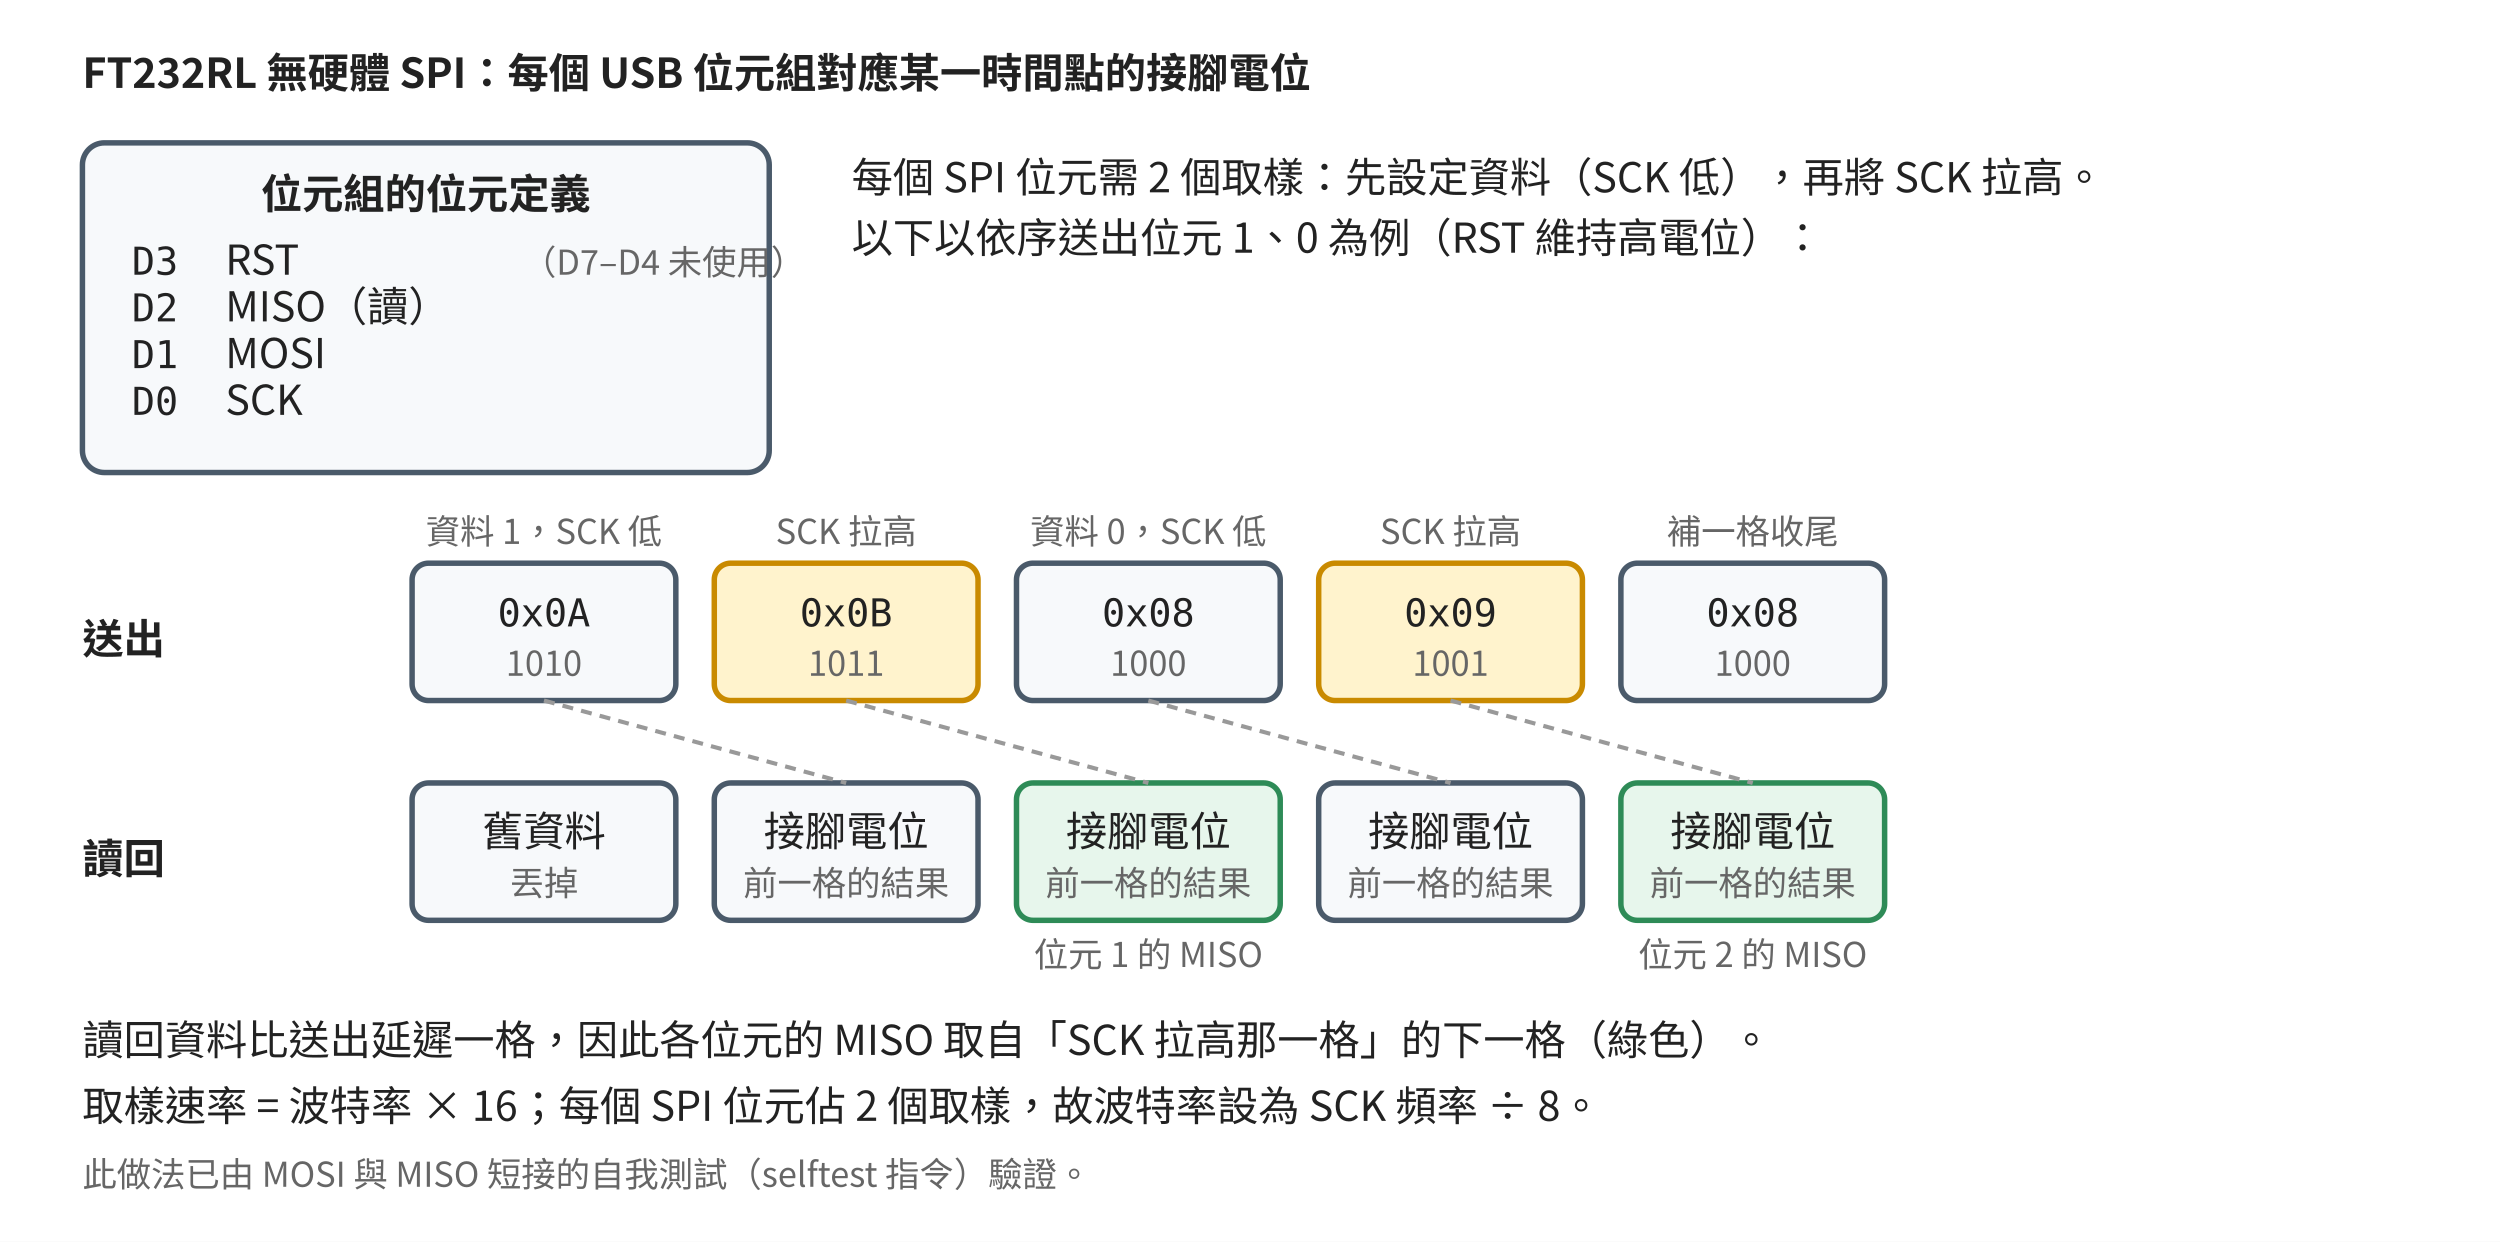
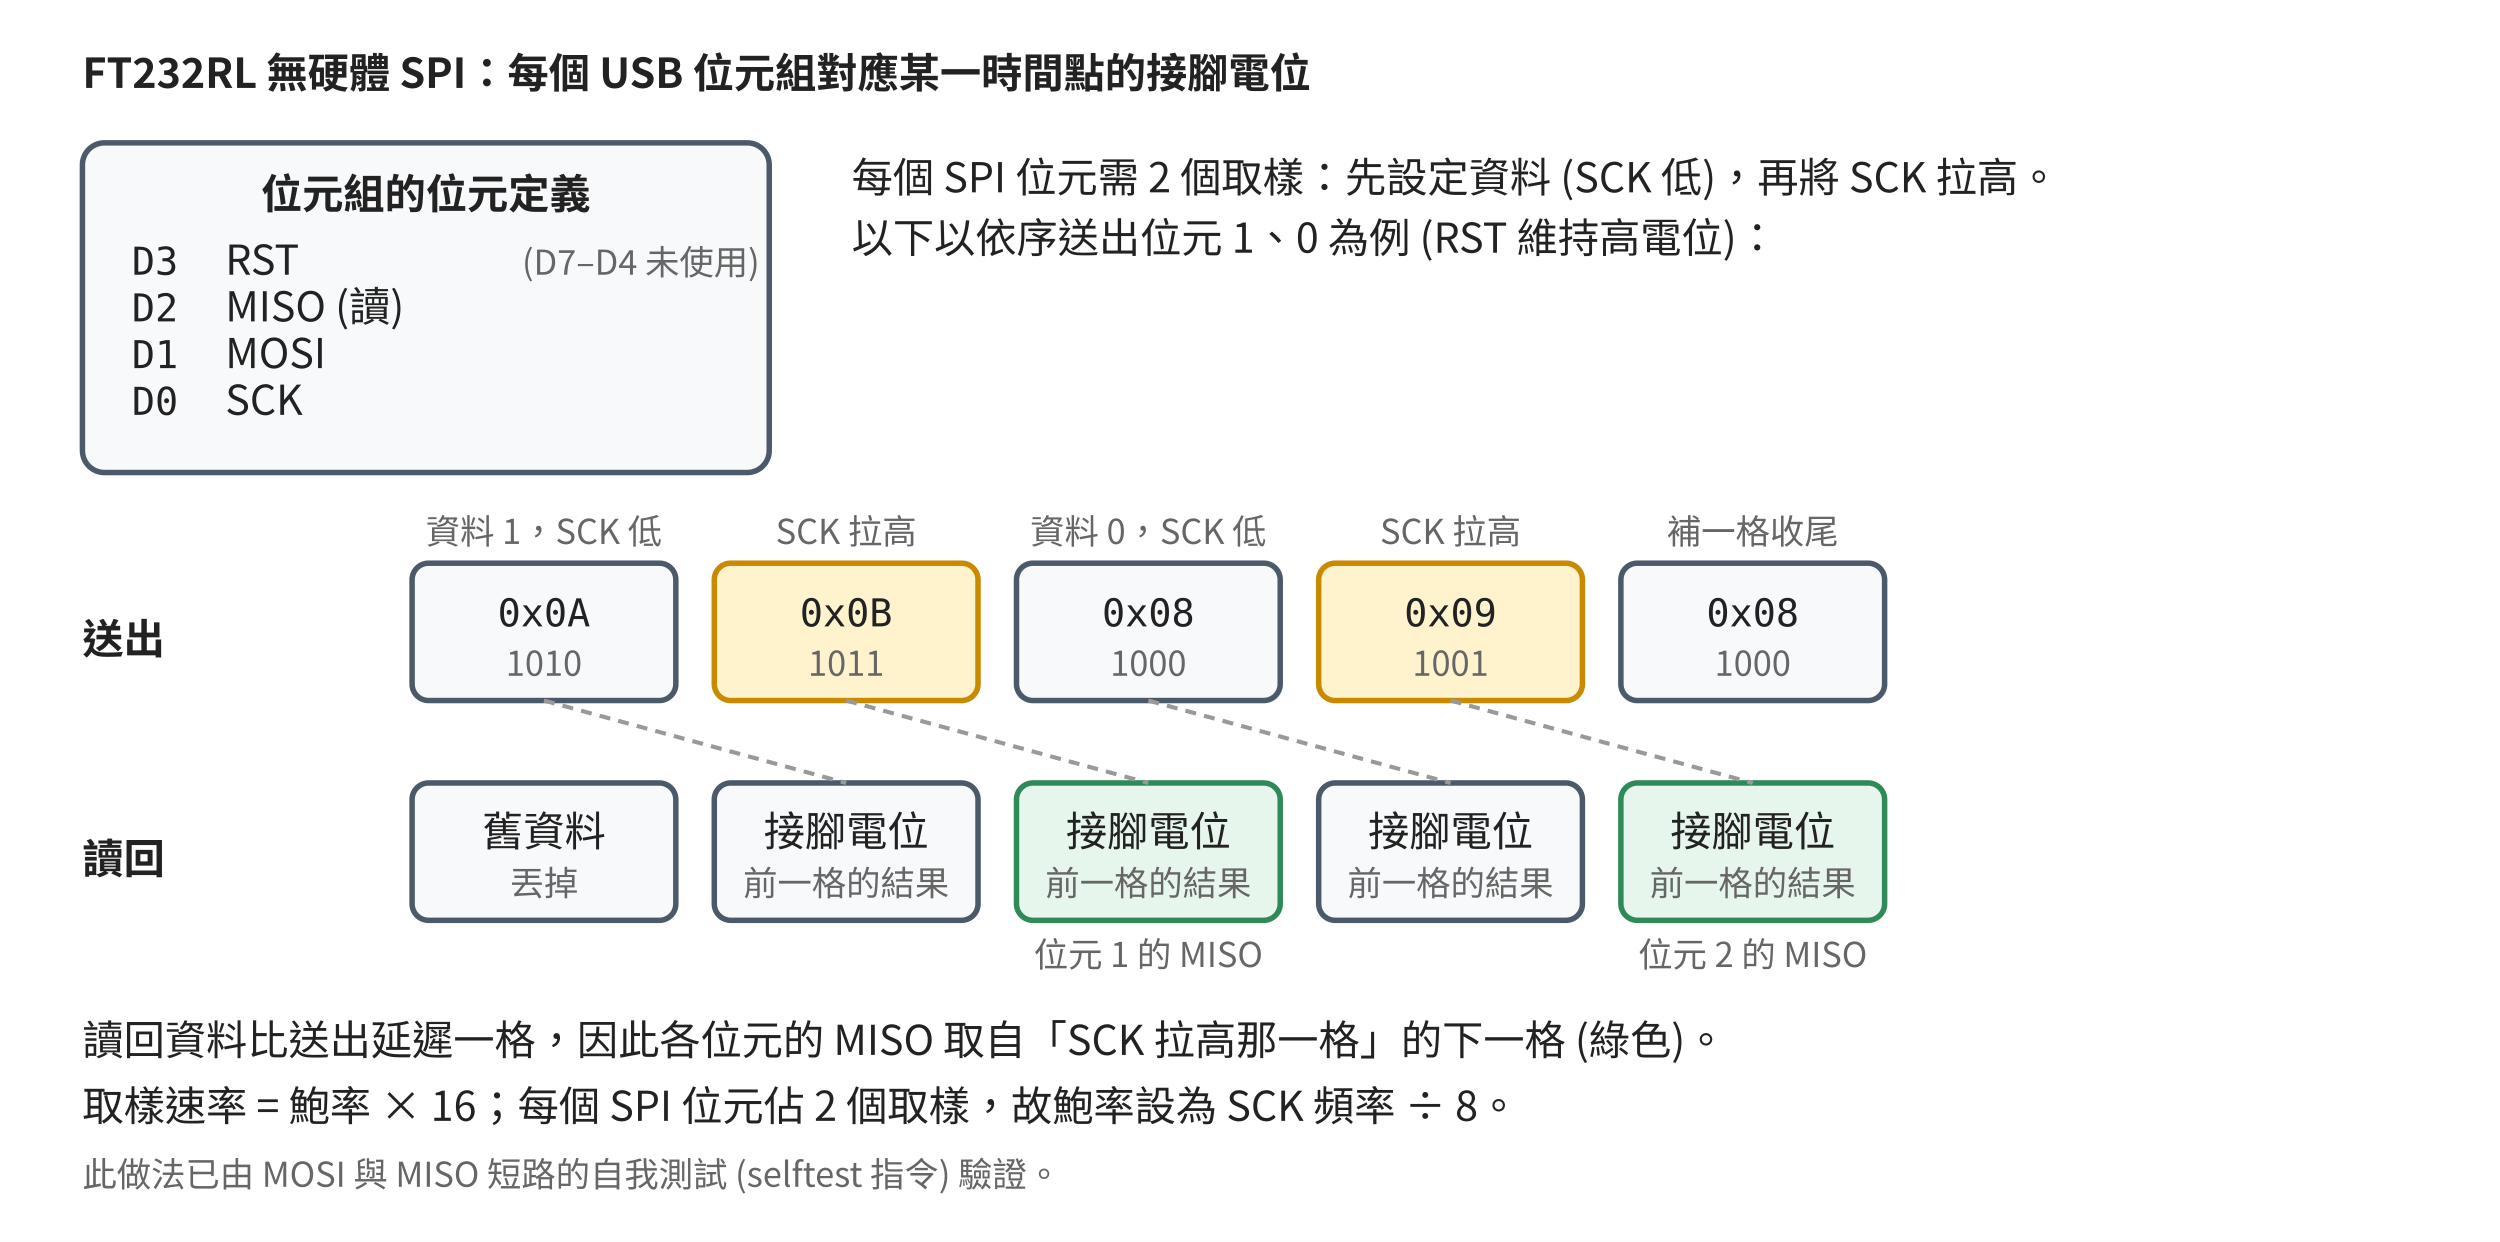
<svg xmlns="http://www.w3.org/2000/svg" viewBox="0 0 910 452" font-family="'Noto Sans CJK TC','PingFang TC','Microsoft JhengHei',sans-serif">
  <rect width="910" height="452" fill="#ffffff" />
  <style>.t{font-size:15px;fill:#222}.s{font-size:12.5px;fill:#666}.b{font-size:15px;font-weight:bold;fill:#222}.m{font-family:Menlo,Consolas,monospace;font-size:14px;fill:#222}.r{font-size:14px;font-weight:bold;fill:#c0392b}.box{fill:#f7f9fb;stroke:#4a5a6a;stroke-width:2}.hi{fill:#fff3cd;stroke:#c98a00;stroke-width:2}.w{stroke:#333;stroke-width:2.5;fill:none}.thin{stroke:#999;stroke-width:1;stroke-dasharray:4 4}.ok{fill:#e7f6ec;stroke:#2e8b57;stroke-width:2}</style>
  <text x="30" y="32" class="b" text-anchor="start">FT232RL 無硬體 SPI：每個 USB 位元組對應某一時間點的接腳電位</text>
  <rect x="30" y="52" width="250" height="120" rx="8" class="box" />
  <text x="155" y="76" class="b" text-anchor="middle">位元組的位元定義</text>
  <text x="48" y="100" class="m" text-anchor="start">D3</text>
  <text x="82" y="100" class="t" text-anchor="start">RST</text>
  <text x="48" y="117" class="m" text-anchor="start">D2</text>
-   <text x="82" y="117" class="t" text-anchor="start">MISO（讀）</text>
+   <text x="82" y="117" class="t" text-anchor="start">MISO (讀)</text>
  <text x="48" y="134" class="m" text-anchor="start">D1</text>
  <text x="82" y="134" class="t" text-anchor="start">MOSI</text>
  <text x="48" y="151" class="m" text-anchor="start">D0</text>
  <text x="82" y="151" class="t" text-anchor="start">SCK</text>
-   <text x="190" y="100" class="s" text-anchor="start">（D7–D4 未使用）</text>
-   <text x="310" y="70" class="t" text-anchor="start">每個 SPI 位元需 2 個取樣：先設定資料（SCK 低），再將 SCK 拉高。</text>
-   <text x="310" y="92" class="t" text-anchor="start">以下以依序送出位元 1、0 為例（RST 維持高電位）：</text>
+   <text x="190" y="100" class="s" text-anchor="start"> (D7–D4 未使用)</text>
+   <text x="310" y="70" class="t" text-anchor="start">每個 SPI 位元需 2 個取樣：先設定資料 (SCK 低)，再將 SCK 拉高。</text>
+   <text x="310" y="92" class="t" text-anchor="start">以下以依序送出位元 1、0 為例 (RST 維持高電位)：</text>
  <text x="30" y="238" class="b" text-anchor="start">送出</text>
  <text x="30" y="318" class="b" text-anchor="start">讀回</text>
  <rect x="150" y="205" width="96" height="50" rx="6" class="box" />
  <text x="198" y="228" class="m" text-anchor="middle">0x0A</text>
  <text x="198" y="246" class="s" text-anchor="middle">1010</text>
  <text x="198" y="198" class="s" text-anchor="middle">資料 1，SCK 低</text>
  <rect x="150" y="285" width="96" height="50" rx="6" class="box" />
  <text x="198" y="308" class="t" text-anchor="middle">舊資料</text>
  <text x="198" y="326" class="s" text-anchor="middle">丟掉</text>
  <rect x="260" y="205" width="96" height="50" rx="6" class="hi" />
  <text x="308" y="228" class="m" text-anchor="middle">0x0B</text>
  <text x="308" y="246" class="s" text-anchor="middle">1011</text>
  <text x="308" y="198" class="s" text-anchor="middle">SCK 拉高</text>
  <rect x="260" y="285" width="96" height="50" rx="6" class="box" />
  <text x="308" y="308" class="t" text-anchor="middle">接腳電位</text>
  <text x="308" y="326" class="s" text-anchor="middle">前一格的結果</text>
  <rect x="370" y="205" width="96" height="50" rx="6" class="box" />
  <text x="418" y="228" class="m" text-anchor="middle">0x08</text>
  <text x="418" y="246" class="s" text-anchor="middle">1000</text>
  <text x="418" y="198" class="s" text-anchor="middle">資料 0，SCK 低</text>
  <rect x="370" y="285" width="96" height="50" rx="6" class="ok" />
  <text x="418" y="308" class="t" text-anchor="middle">接腳電位</text>
  <text x="418" y="326" class="s" text-anchor="middle">前一格的結果</text>
  <rect x="480" y="205" width="96" height="50" rx="6" class="hi" />
  <text x="528" y="228" class="m" text-anchor="middle">0x09</text>
  <text x="528" y="246" class="s" text-anchor="middle">1001</text>
  <text x="528" y="198" class="s" text-anchor="middle">SCK 拉高</text>
  <rect x="480" y="285" width="96" height="50" rx="6" class="box" />
  <text x="528" y="308" class="t" text-anchor="middle">接腳電位</text>
  <text x="528" y="326" class="s" text-anchor="middle">前一格的結果</text>
  <rect x="590" y="205" width="96" height="50" rx="6" class="box" />
  <text x="638" y="228" class="m" text-anchor="middle">0x08</text>
  <text x="638" y="246" class="s" text-anchor="middle">1000</text>
  <text x="638" y="198" class="s" text-anchor="middle">補一格收尾</text>
  <rect x="590" y="285" width="96" height="50" rx="6" class="ok" />
  <text x="638" y="308" class="t" text-anchor="middle">接腳電位</text>
  <text x="638" y="326" class="s" text-anchor="middle">前一格的結果</text>
  <line x1="198" y1="255" x2="308" y2="285" stroke="#999" stroke-width="1.5" stroke-dasharray="4 3" />
  <line x1="308" y1="255" x2="418" y2="285" stroke="#999" stroke-width="1.5" stroke-dasharray="4 3" />
  <line x1="418" y1="255" x2="528" y2="285" stroke="#999" stroke-width="1.5" stroke-dasharray="4 3" />
  <line x1="528" y1="255" x2="638" y2="285" stroke="#999" stroke-width="1.5" stroke-dasharray="4 3" />
  <text x="418" y="352" class="s" text-anchor="middle">位元 1 的 MISO</text>
  <text x="638" y="352" class="s" text-anchor="middle">位元 2 的 MISO</text>
-   <text x="30" y="384" class="t" text-anchor="start">讀回資料比送出延遲一格，因此各位元的 MISO 取自「SCK 拉高那一格」的下一格（綠色）。</text>
-   <text x="30" y="408" class="t" text-anchor="start">取樣速率 = 波特率 × 16；每個 SPI 位元佔 2 個取樣，故波特率設為 SCK 頻率 ÷ 8。</text>
-   <text x="30" y="432" class="s" text-anchor="start">此做法已由 MOSI 與 MISO 短接的自我測試（selftest 指令）驗證。</text>
+   <text x="30" y="384" class="t" text-anchor="start">讀回資料比送出延遲一格，因此各位元的 MISO 取自「SCK 拉高那一格」的下一格 (綠色)。</text>
+   <text x="30" y="408" class="t" text-anchor="start">取樣速率 = 鮑率 × 16；每個 SPI 位元佔 2 個取樣，故鮑率設為 SCK 頻率 ÷ 8。</text>
+   <text x="30" y="432" class="s" text-anchor="start">此做法已由 MOSI 與 MISO 短路的自我測試 (selftest 指令) 驗證。</text>
</svg>
